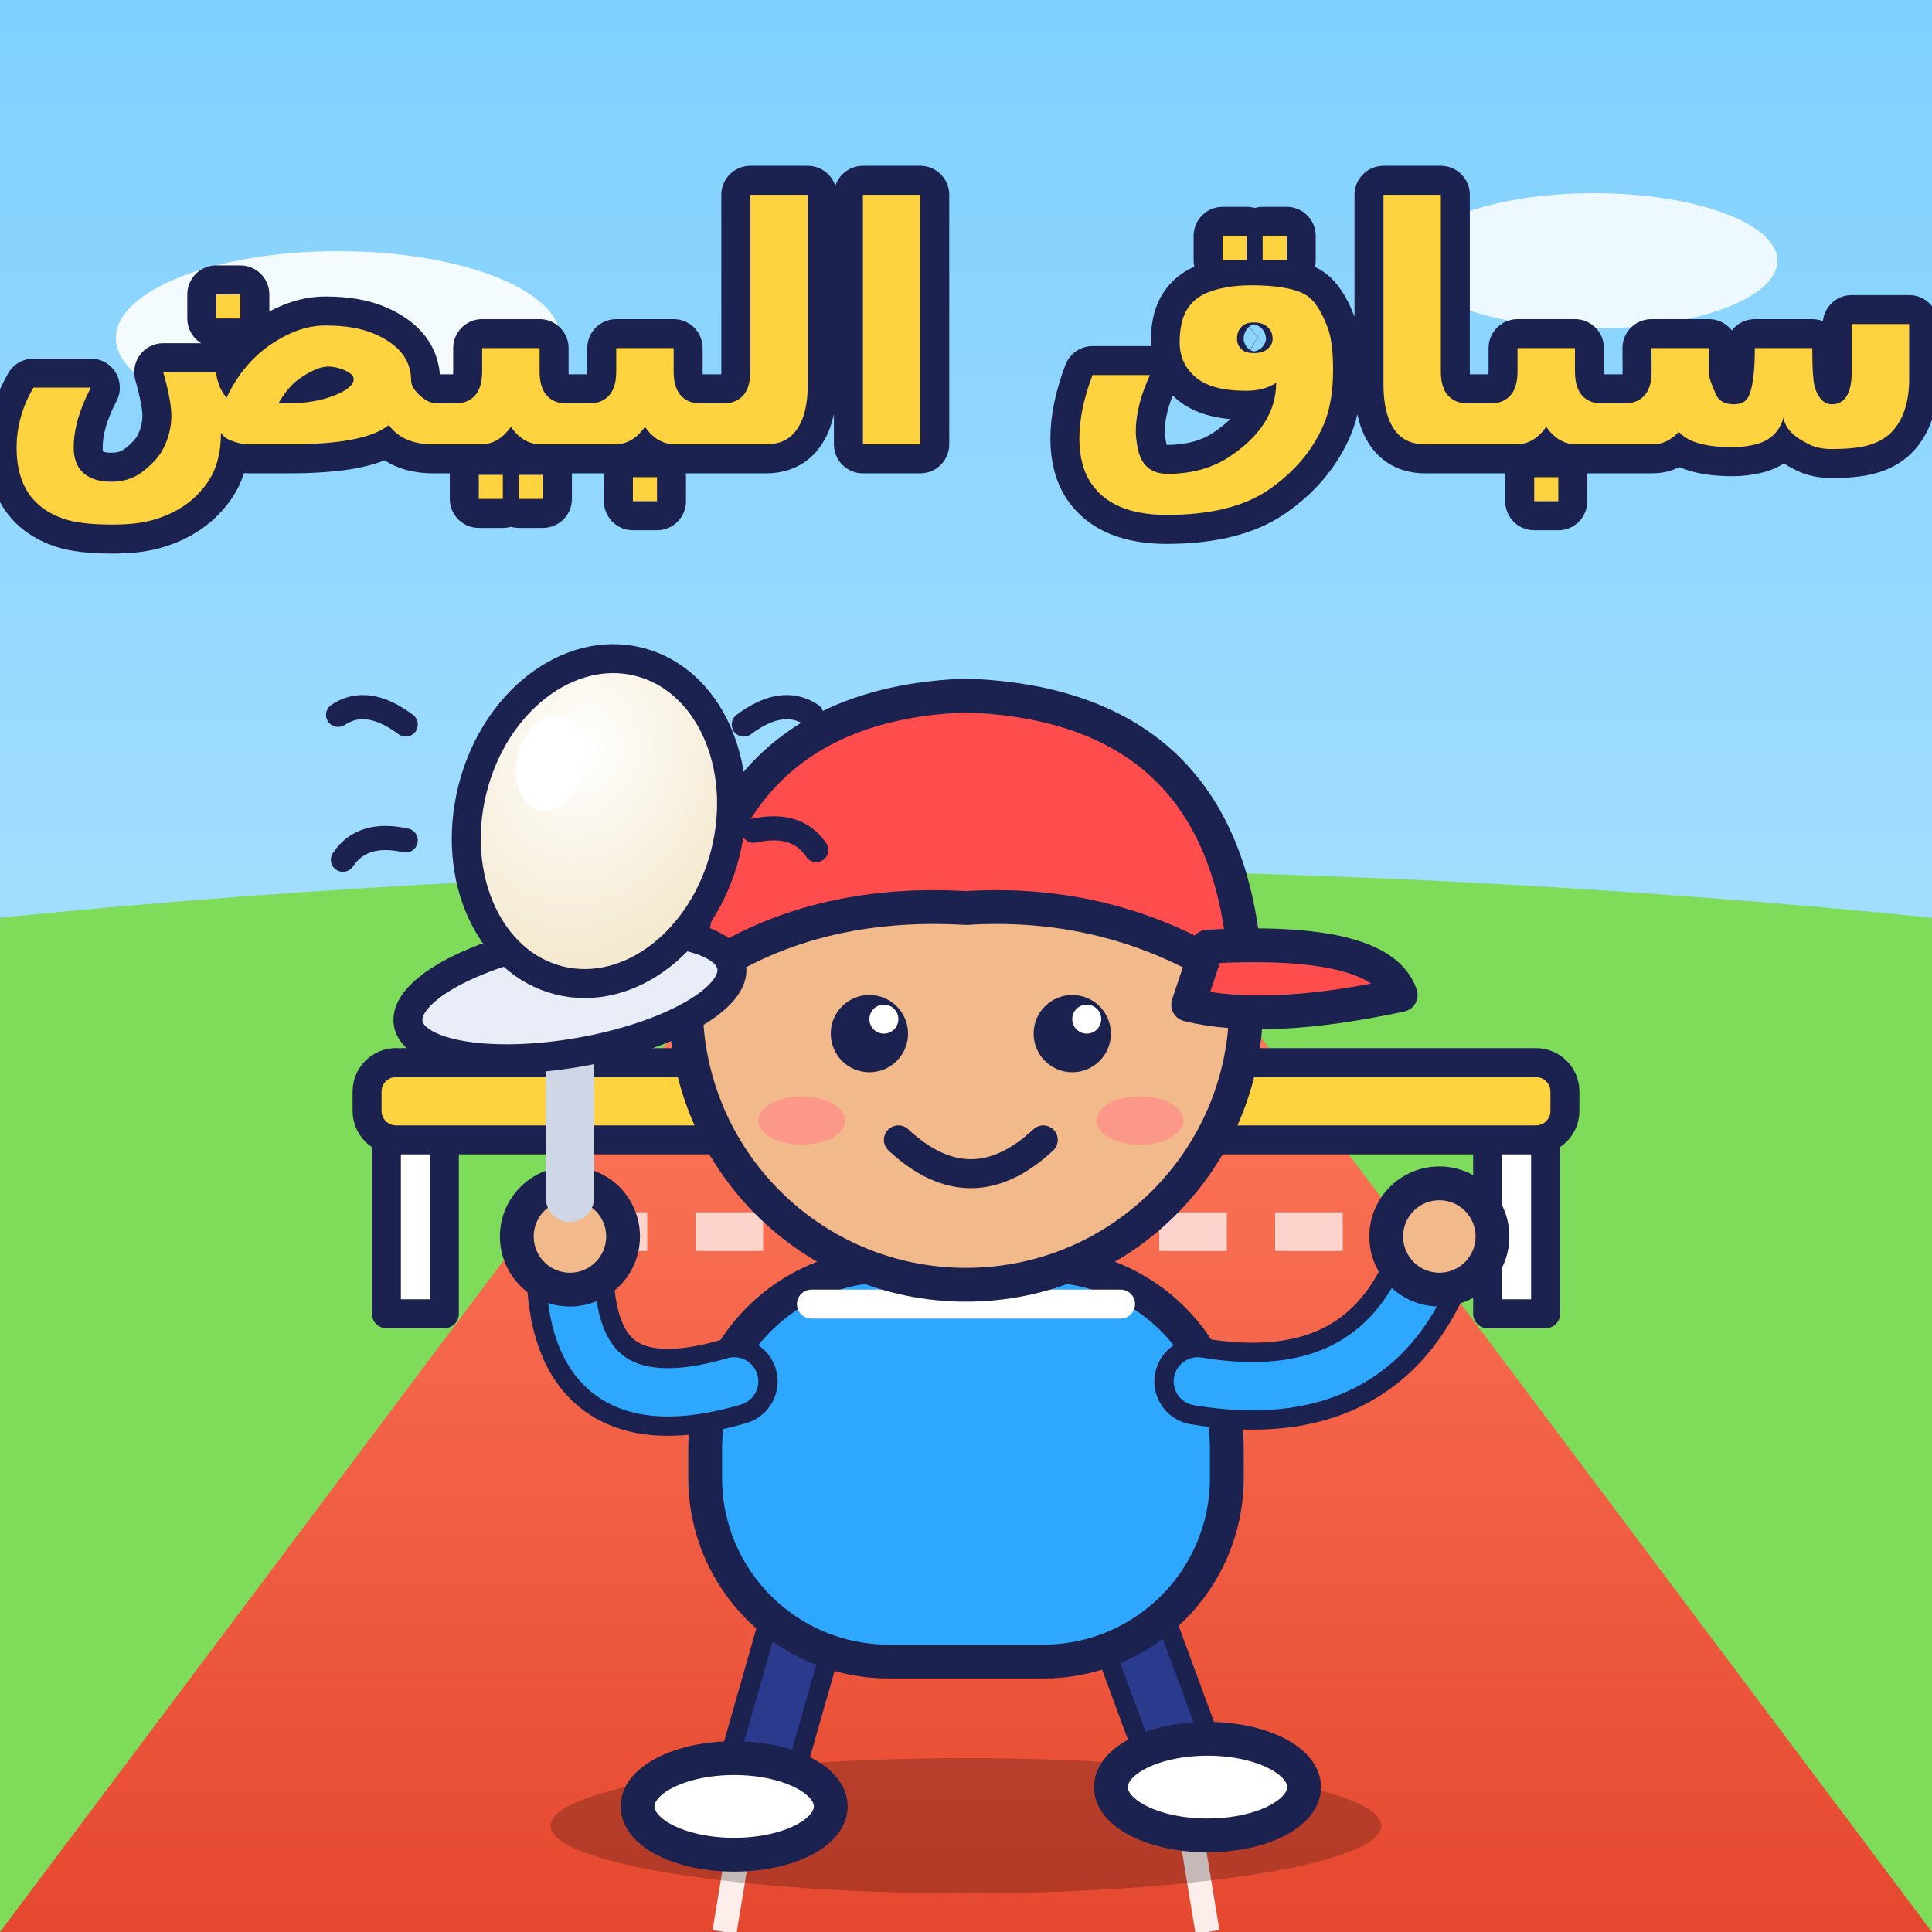
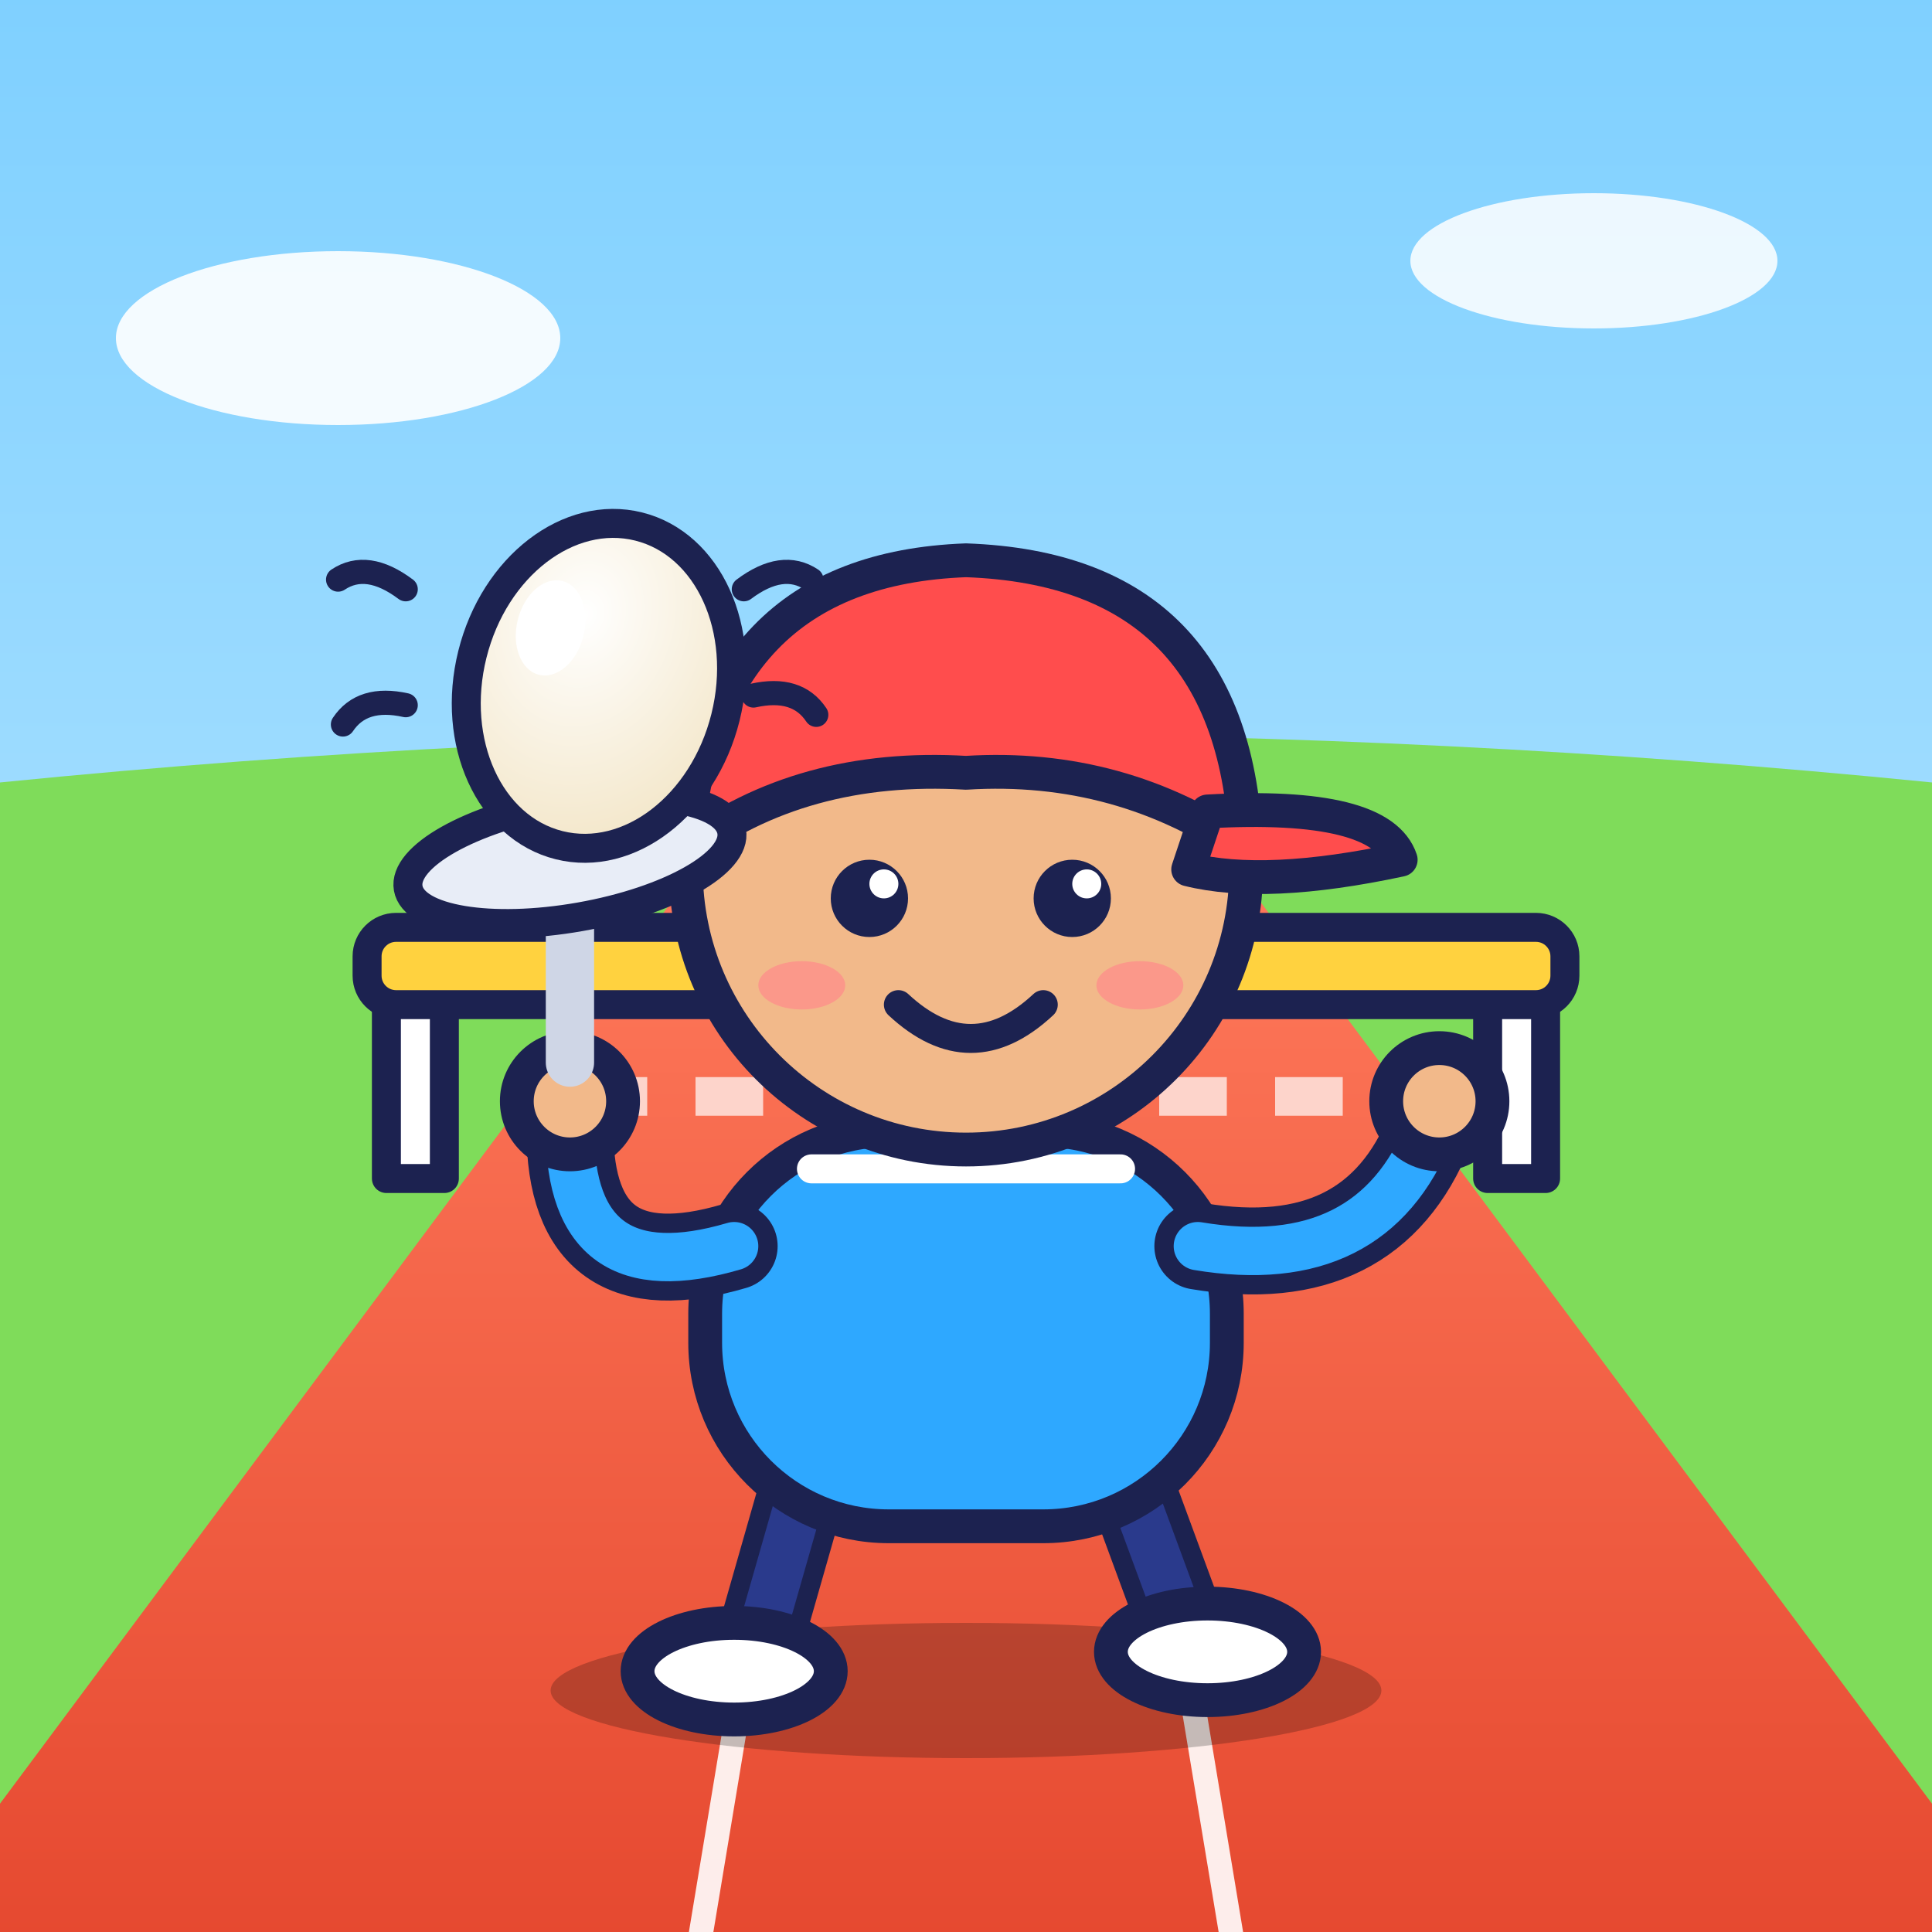
- <svg xmlns="http://www.w3.org/2000/svg" viewBox="0 0 400 400" width="400" height="400">
+ <svg xmlns="http://www.w3.org/2000/svg" viewBox="0 0 400 400" width="400" height="400" direction="rtl" font-family="Fredoka, 'Baloo Bhaijaan 2', Tahoma, sans-serif">
  <defs>
    <linearGradient id="sky" x1="0" y1="0" x2="0" y2="1">
      <stop offset="0" stop-color="#7fd0ff" />
      <stop offset="1" stop-color="#c8ecff" />
    </linearGradient>
    <linearGradient id="trk" x1="0" y1="0" x2="0" y2="1">
      <stop offset="0" stop-color="#ff7a5c" />
      <stop offset="1" stop-color="#e5482f" />
    </linearGradient>
    <radialGradient id="egg" cx=".38" cy=".3" r=".75">
      <stop offset="0" stop-color="#ffffff" />
      <stop offset="1" stop-color="#f3e6c8" />
    </radialGradient>
  </defs>
  <rect width="400" height="400" fill="url(#sky)" />
  <ellipse cx="70" cy="70" rx="46" ry="18" fill="#fff" opacity=".9" />
  <ellipse cx="330" cy="54" rx="38" ry="14" fill="#fff" opacity=".85" />
-   <path d="M0 190 Q200 170 400 190 V400 H0Z" fill="#7fdc5a" />
-   <path d="M150 200 L250 200 L400 400 L0 400Z" fill="url(#trk)" />
-   <path d="M183 200 L150 400 M217 200 L250 400" stroke="#fff" stroke-width="5" opacity=".9" />
-   <path d="M120 255 H280" stroke="#fff" stroke-width="8" stroke-dasharray="14 10" opacity=".7" />
-   <g stroke="#1c2250" stroke-width="6" stroke-linejoin="round" stroke-linecap="round">
-     <rect x="80" y="228" width="12" height="44" fill="#fff" />
-     <rect x="308" y="228" width="12" height="44" fill="#fff" />
-     <rect x="76" y="220" width="248" height="16" rx="6" fill="#ffd23f" />
+   <g transform="translate(0 -28)">
+     <path d="M0 190 Q200 170 400 190 V435 H0Z" fill="#7fdc5a" />
+     <path d="M150 200 L250 200 L425 435 L-25 435Z" fill="url(#trk)" />
+     <path d="M183 200 L144 435 M217 200 L256 435" stroke="#fff" stroke-width="5" opacity=".9" />
+     <path d="M120 255 H280" stroke="#fff" stroke-width="8" stroke-dasharray="14 10" opacity=".7" />
+     <g stroke="#1c2250" stroke-width="6" stroke-linejoin="round" stroke-linecap="round">
+       <rect x="80" y="228" width="12" height="44" fill="#fff" />
+       <rect x="308" y="228" width="12" height="44" fill="#fff" />
+       <rect x="76" y="220" width="248" height="16" rx="6" fill="#ffd23f" />
+     </g>
+     <ellipse cx="200" cy="378" rx="86" ry="14" fill="#000" opacity=".22" />
+     <g stroke="#1c2250" stroke-width="7" stroke-linejoin="round" stroke-linecap="round">
+       <path d="M168 330 L156 372 M232 330 L246 368" fill="none" stroke-width="18" />
+       <path d="M168 330 L156 372 M232 330 L246 368" fill="none" stroke="#2a3a8c" stroke-width="10" />
+       <ellipse cx="152" cy="374" rx="20" ry="10" fill="#fff" />
+       <ellipse cx="250" cy="370" rx="20" ry="10" fill="#fff" />
+       <rect x="146" y="262" width="108" height="82" rx="38" fill="#2ea8ff" />
+       <path d="M168 270 L232 270" stroke="#fff" stroke-width="6" />
+       <circle cx="200" cy="208" r="58" fill="#f2b98a" />
+       <path d="M142 204 Q146 146 200 144 Q256 146 258 204 Q232 186 200 188 Q166 186 142 204Z" fill="#ff4d4d" />
+       <path d="M250 196 Q286 194 290 206 Q262 212 246 208Z" fill="#ff4d4d" />
+       <path d="M152 286 Q118 296 118 262" fill="none" stroke-width="18" />
+       <path d="M152 286 Q118 296 118 262" fill="none" stroke="#2ea8ff" stroke-width="10" />
+       <circle cx="118" cy="256" r="11" fill="#f2b98a" />
+       <path d="M118 248 L118 214" stroke="#cfd6e6" stroke-width="10" />
+       <path d="M248 286 Q284 292 296 262" fill="none" stroke-width="18" />
+       <path d="M248 286 Q284 292 296 262" fill="none" stroke="#2ea8ff" stroke-width="10" />
+       <circle cx="298" cy="256" r="11" fill="#f2b98a" />
+     </g>
+     <circle cx="180" cy="214" r="8" fill="#1c2250" />
+     <circle cx="222" cy="214" r="8" fill="#1c2250" />
+     <circle cx="183" cy="211" r="3" fill="#fff" />
+     <circle cx="225" cy="211" r="3" fill="#fff" />
+     <path d="M186 236 Q201 250 216 236" fill="none" stroke="#1c2250" stroke-width="6" stroke-linecap="round" />
+     <ellipse cx="166" cy="232" rx="9" ry="5" fill="#ff8a8a" opacity=".7" />
+     <ellipse cx="236" cy="232" rx="9" ry="5" fill="#ff8a8a" opacity=".7" />
+     <g stroke="#1c2250" stroke-width="6" stroke-linejoin="round">
+       <ellipse cx="118" cy="206" rx="34" ry="12" fill="#e8edf7" transform="rotate(-10 118 206)" />
+       <ellipse cx="124" cy="170" rx="27" ry="34" fill="url(#egg)" transform="rotate(14 124 170)" />
+     </g>
+     <path d="M154 150 q8 -6 14 -2 M156 172 q9 -2 13 4" stroke="#1c2250" stroke-width="5" fill="none" stroke-linecap="round" />
+     <path d="M84 150 q-8 -6 -14 -2 M84 174 q-9 -2 -13 4" stroke="#1c2250" stroke-width="5" fill="none" stroke-linecap="round" />
+     <ellipse cx="114" cy="158" rx="7" ry="10" fill="#fff" transform="rotate(14 114 158)" />
  </g>
-   <ellipse cx="200" cy="378" rx="86" ry="14" fill="#000" opacity=".22" />
-   <g stroke="#1c2250" stroke-width="7" stroke-linejoin="round" stroke-linecap="round">
-     <path d="M168 330 L156 372 M232 330 L246 368" fill="none" stroke-width="18" />
-     <path d="M168 330 L156 372 M232 330 L246 368" fill="none" stroke="#2a3a8c" stroke-width="10" />
-     <ellipse cx="152" cy="374" rx="20" ry="10" fill="#fff" />
-     <ellipse cx="250" cy="370" rx="20" ry="10" fill="#fff" />
-     <rect x="146" y="262" width="108" height="82" rx="38" fill="#2ea8ff" />
-     <path d="M168 270 L232 270" stroke="#fff" stroke-width="6" />
-     <circle cx="200" cy="208" r="58" fill="#f2b98a" />
-     <path d="M142 204 Q146 146 200 144 Q256 146 258 204 Q232 186 200 188 Q166 186 142 204Z" fill="#ff4d4d" />
-     <path d="M250 196 Q286 194 290 206 Q262 212 246 208Z" fill="#ff4d4d" />
-     <path d="M152 286 Q118 296 118 262" fill="none" stroke-width="18" />
-     <path d="M152 286 Q118 296 118 262" fill="none" stroke="#2ea8ff" stroke-width="10" />
-     <circle cx="118" cy="256" r="11" fill="#f2b98a" />
-     <path d="M118 248 L118 214" stroke="#cfd6e6" stroke-width="10" />
-     <path d="M248 286 Q284 292 296 262" fill="none" stroke-width="18" />
-     <path d="M248 286 Q284 292 296 262" fill="none" stroke="#2ea8ff" stroke-width="10" />
-     <circle cx="298" cy="256" r="11" fill="#f2b98a" />
-   </g>
-   <circle cx="180" cy="214" r="8" fill="#1c2250" />
-   <circle cx="222" cy="214" r="8" fill="#1c2250" />
-   <circle cx="183" cy="211" r="3" fill="#fff" />
-   <circle cx="225" cy="211" r="3" fill="#fff" />
-   <path d="M186 236 Q201 250 216 236" fill="none" stroke="#1c2250" stroke-width="6" stroke-linecap="round" />
-   <ellipse cx="166" cy="232" rx="9" ry="5" fill="#ff8a8a" opacity=".7" />
-   <ellipse cx="236" cy="232" rx="9" ry="5" fill="#ff8a8a" opacity=".7" />
-   <g stroke="#1c2250" stroke-width="6" stroke-linejoin="round">
-     <ellipse cx="118" cy="206" rx="34" ry="12" fill="#e8edf7" transform="rotate(-10 118 206)" />
-     <ellipse cx="124" cy="170" rx="27" ry="34" fill="url(#egg)" transform="rotate(14 124 170)" />
-   </g>
-   <path d="M154 150 q8 -6 14 -2 M156 172 q9 -2 13 4" stroke="#1c2250" stroke-width="5" fill="none" stroke-linecap="round" />
-   <path d="M84 150 q-8 -6 -14 -2 M84 174 q-9 -2 -13 4" stroke="#1c2250" stroke-width="5" fill="none" stroke-linecap="round" />
-   <ellipse cx="114" cy="158" rx="7" ry="10" fill="#fff" transform="rotate(14 114 158)" />
-   <text x="200" y="92" text-anchor="middle" direction="rtl" font-family="Fredoka, 'Baloo Bhaijaan 2', Tahoma, sans-serif" font-size="68" font-weight="700" fill="#ffd23f" stroke="#1c2250" stroke-width="12" stroke-linejoin="round" paint-order="stroke fill">سباق البيض</text>
</svg>
